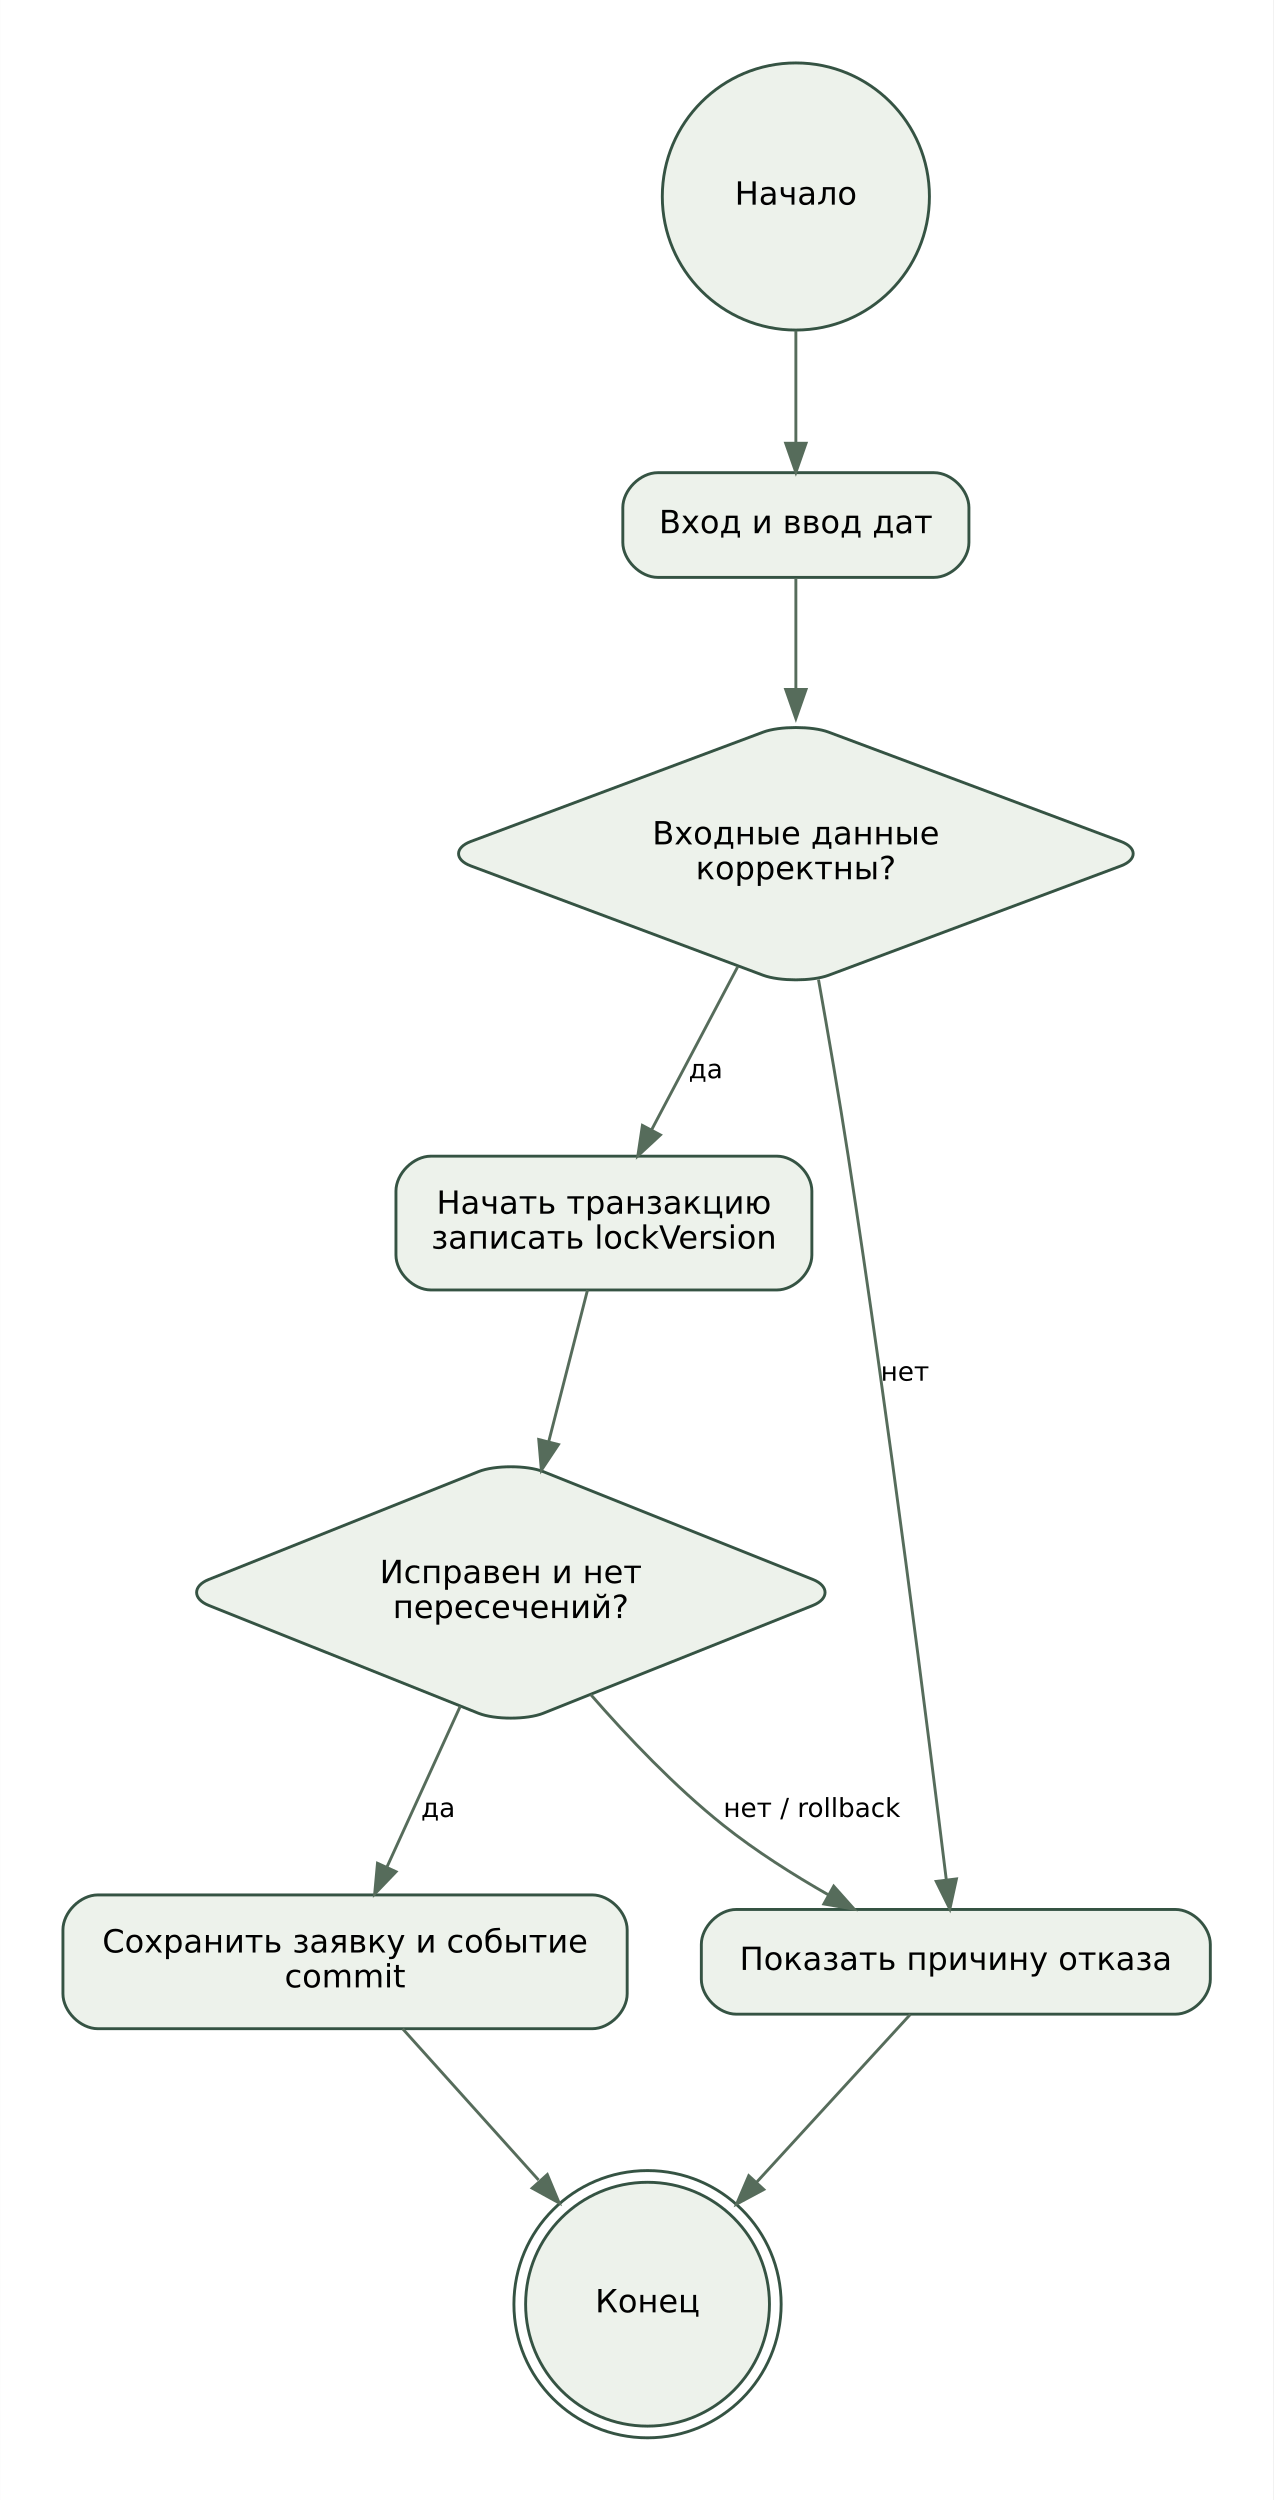
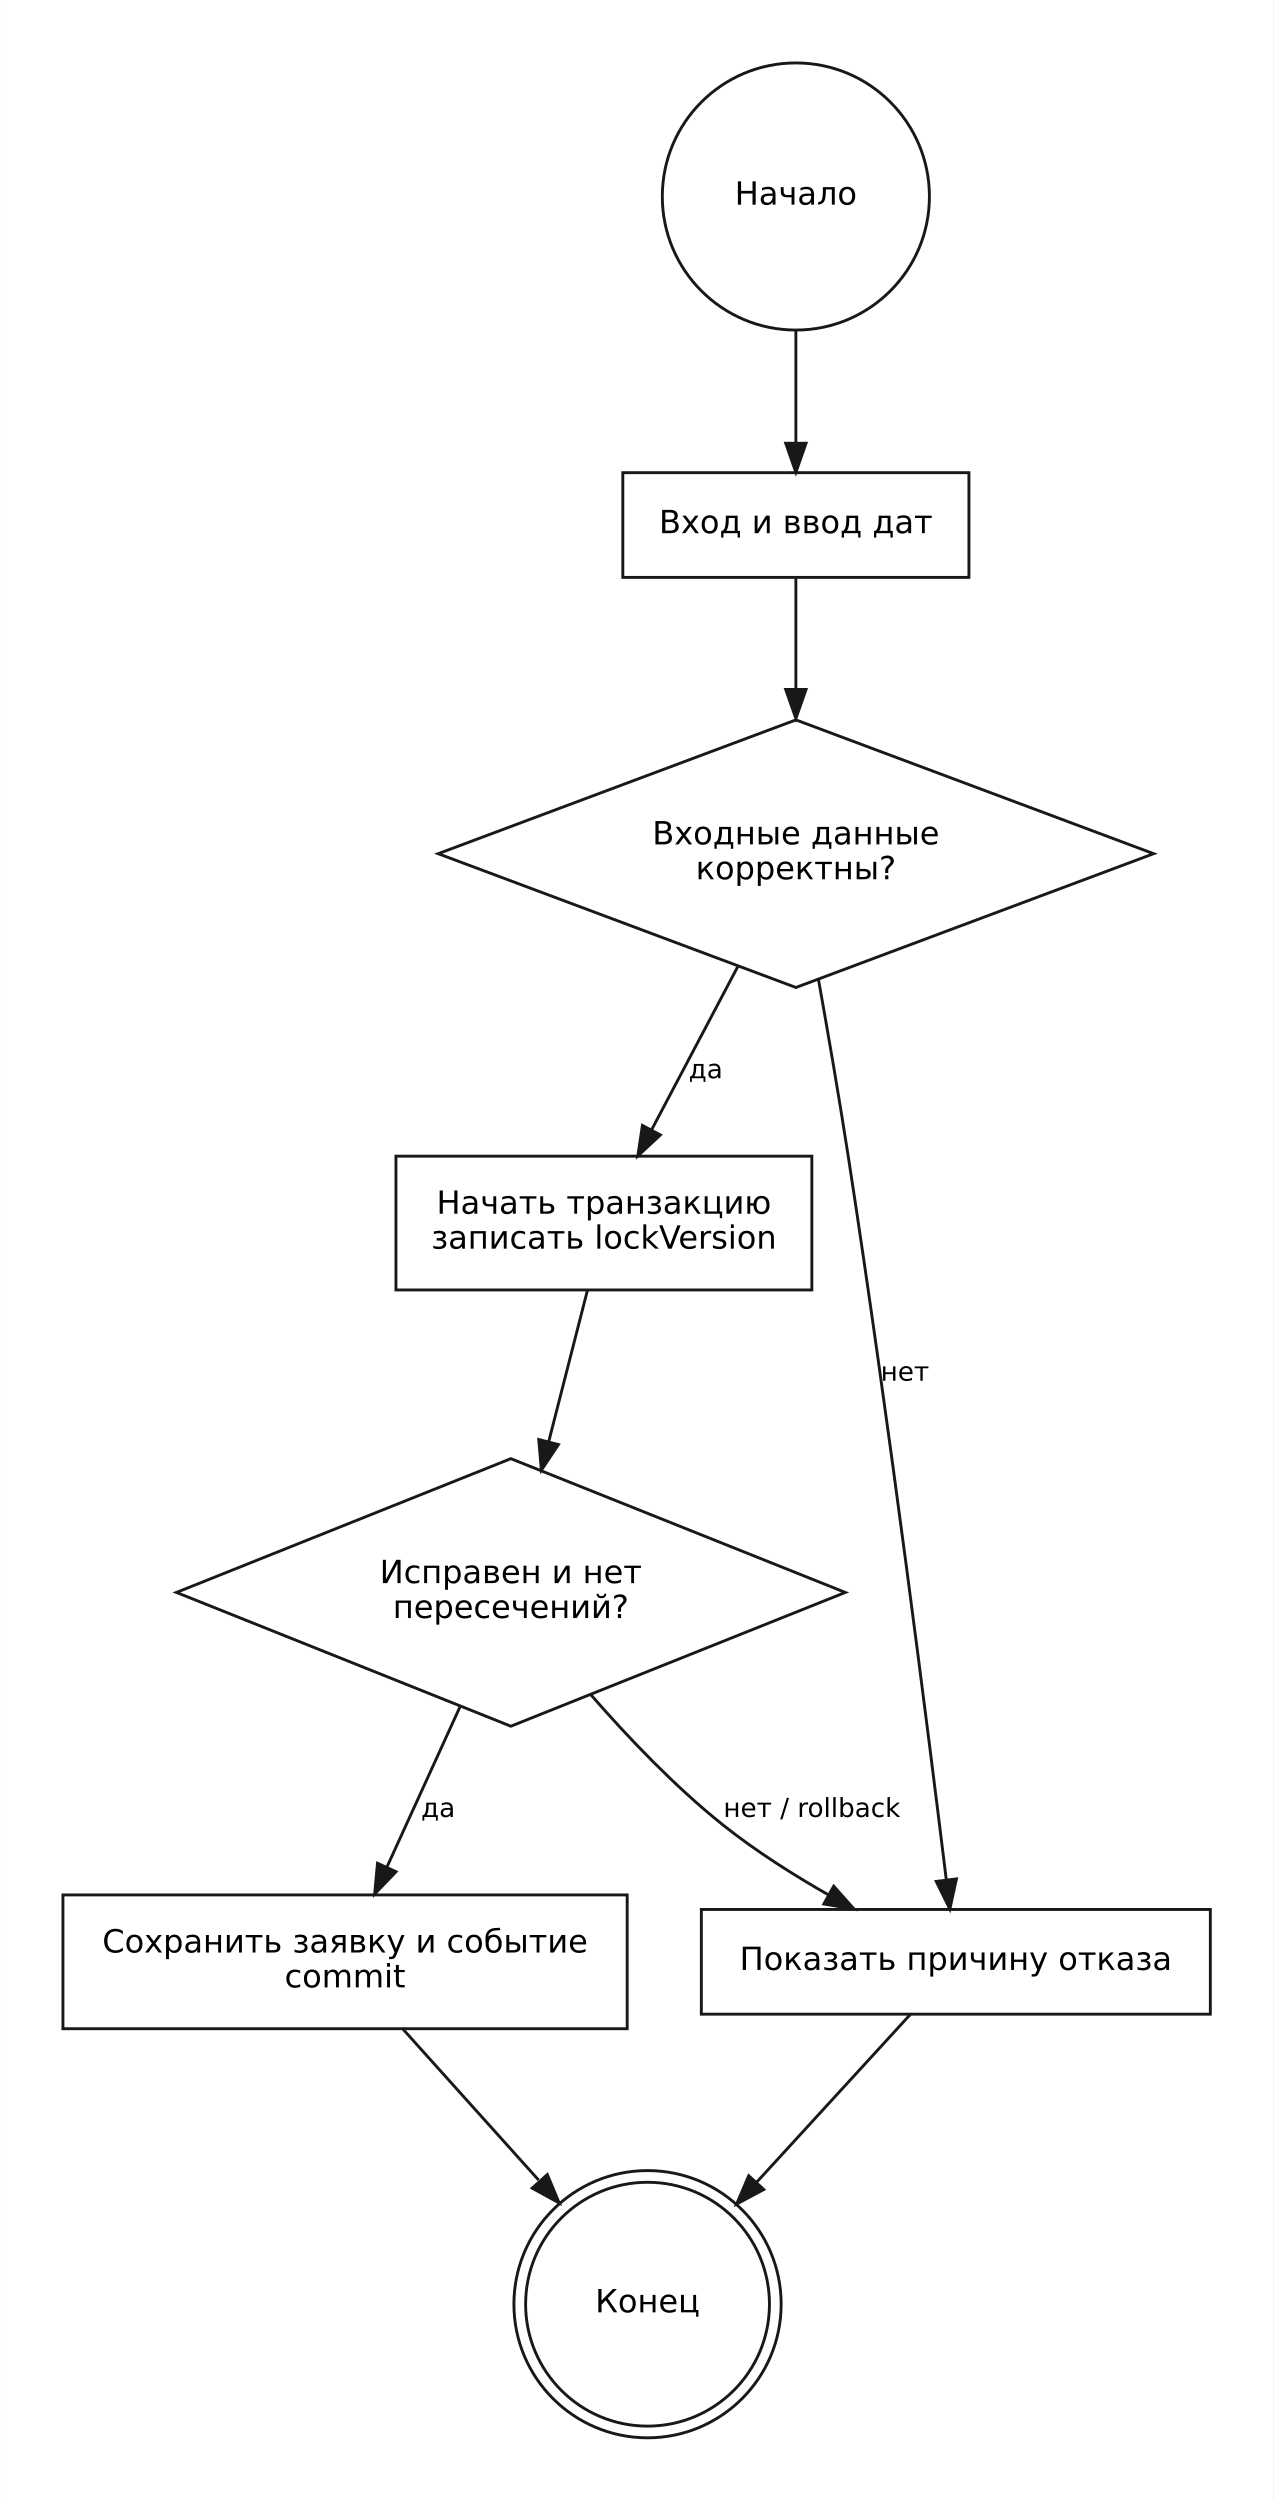
<svg xmlns="http://www.w3.org/2000/svg" width="438pt" height="860pt" viewBox="0.00 0.00 437.70 859.56">
  <g id="graph0" class="graph" transform="scale(1 1) rotate(0) translate(21.6 837.96)">
    <polygon fill="white" stroke="transparent" points="-21.6,21.6 -21.6,-837.96 416.1,-837.96 416.1,21.6 -21.6,21.6" />
    <g id="node1" class="node">
-       <ellipse fill="#edf2eb" stroke="#355343" cx="252" cy="-770.4" rx="45.92" ry="45.92" />
+       <ellipse fill="white" stroke="#181818" cx="252" cy="-770.4" rx="45.92" ry="45.92" />
      <text text-anchor="middle" x="252" y="-767.6" font-family="DejaVu Sans" font-size="11.00">Начало</text>
    </g>
    <g id="node2" class="node">
-       <path fill="#edf2eb" stroke="#355343" d="M299.5,-675.44C299.5,-675.44 204.5,-675.44 204.5,-675.44 198.5,-675.44 192.5,-669.44 192.5,-663.44 192.5,-663.44 192.5,-651.44 192.5,-651.44 192.5,-645.44 198.5,-639.44 204.5,-639.44 204.5,-639.44 299.5,-639.44 299.5,-639.44 305.5,-639.44 311.5,-645.44 311.5,-651.44 311.5,-651.44 311.5,-663.44 311.5,-663.44 311.5,-669.44 305.5,-675.44 299.5,-675.44" />
+       <polygon fill="white" stroke="#181818" points="311.5,-675.44 192.5,-675.44 192.5,-639.44 311.5,-639.44 311.5,-675.44" />
      <text text-anchor="middle" x="252" y="-654.64" font-family="DejaVu Sans" font-size="11.00">Вход и ввод дат</text>
    </g>
    <g id="edge1" class="edge">
-       <path fill="none" stroke="#566c5b" d="M252,-724.27C252,-711.26 252,-697.47 252,-685.89" />
-       <polygon fill="#566c5b" stroke="#566c5b" points="255.5,-685.56 252,-675.56 248.5,-685.56 255.5,-685.56" />
+       <path fill="none" stroke="#181818" d="M252,-724.27C252,-711.26 252,-697.47 252,-685.89" />
+       <polygon fill="#181818" stroke="#181818" points="255.5,-685.56 252,-675.56 248.5,-685.56 255.5,-685.56" />
    </g>
    <g id="node3" class="node">
-       <path fill="#edf2eb" stroke="#355343" d="M240.76,-586.24C240.76,-586.24 140.24,-548.64 140.24,-548.64 134.62,-546.54 134.62,-542.34 140.24,-540.24 140.24,-540.24 240.76,-502.64 240.76,-502.64 246.38,-500.54 257.62,-500.54 263.24,-502.64 263.24,-502.64 363.76,-540.24 363.76,-540.24 369.38,-542.34 369.38,-546.54 363.76,-548.64 363.76,-548.64 263.24,-586.24 263.24,-586.24 257.62,-588.34 246.38,-588.34 240.76,-586.24" />
+       <polygon fill="white" stroke="#181818" points="252,-590.44 129,-544.44 252,-498.44 375,-544.44 252,-590.44" />
      <text text-anchor="middle" x="252" y="-547.64" font-family="DejaVu Sans" font-size="11.00">Входные данные</text>
      <text text-anchor="middle" x="252" y="-535.64" font-family="DejaVu Sans" font-size="11.00">корректны?</text>
    </g>
    <g id="edge2" class="edge">
-       <path fill="none" stroke="#566c5b" d="M252,-639.09C252,-628.69 252,-614.83 252,-600.96" />
-       <polygon fill="#566c5b" stroke="#566c5b" points="255.5,-600.91 252,-590.91 248.5,-600.91 255.5,-600.91" />
+       <path fill="none" stroke="#181818" d="M252,-639.09C252,-628.69 252,-614.83 252,-600.96" />
+       <polygon fill="#181818" stroke="#181818" points="255.5,-600.91 252,-590.91 248.5,-600.91 255.5,-600.91" />
    </g>
    <g id="node4" class="node">
-       <path fill="#edf2eb" stroke="#355343" d="M245.5,-440.44C245.5,-440.44 126.5,-440.44 126.5,-440.44 120.5,-440.44 114.5,-434.44 114.5,-428.44 114.5,-428.44 114.5,-406.44 114.5,-406.44 114.5,-400.44 120.5,-394.44 126.5,-394.44 126.5,-394.44 245.5,-394.44 245.5,-394.44 251.5,-394.44 257.5,-400.44 257.5,-406.44 257.5,-406.44 257.5,-428.44 257.5,-428.44 257.5,-434.44 251.5,-440.44 245.5,-440.44" />
+       <polygon fill="white" stroke="#181818" points="257.5,-440.44 114.5,-440.44 114.5,-394.44 257.5,-394.44 257.5,-440.44" />
      <text text-anchor="middle" x="186" y="-420.64" font-family="DejaVu Sans" font-size="11.00">Начать транзакцию</text>
      <text text-anchor="middle" x="186" y="-408.64" font-family="DejaVu Sans" font-size="11.00">записать lockVersion</text>
    </g>
    <g id="edge3" class="edge">
-       <path fill="none" stroke="#566c5b" d="M232.02,-505.6C222.54,-487.65 211.36,-466.47 202.39,-449.49" />
-       <polygon fill="#566c5b" stroke="#566c5b" points="205.43,-447.74 197.66,-440.53 199.24,-451.01 205.43,-447.74" />
+       <path fill="none" stroke="#181818" d="M232.02,-505.6C222.54,-487.65 211.36,-466.47 202.39,-449.49" />
+       <polygon fill="#181818" stroke="#181818" points="205.43,-447.74 197.66,-440.53 199.24,-451.01 205.43,-447.74" />
      <text text-anchor="middle" x="221" y="-467.24" font-family="DejaVu Sans" font-size="9.00">да</text>
    </g>
    <g id="node7" class="node">
-       <path fill="#edf2eb" stroke="#355343" d="M382.5,-181.44C382.5,-181.44 231.5,-181.44 231.5,-181.44 225.5,-181.44 219.5,-175.44 219.5,-169.44 219.5,-169.44 219.5,-157.44 219.5,-157.44 219.5,-151.44 225.5,-145.44 231.5,-145.44 231.5,-145.44 382.5,-145.44 382.5,-145.44 388.5,-145.44 394.5,-151.44 394.5,-157.44 394.5,-157.44 394.5,-169.44 394.5,-169.44 394.5,-175.44 388.5,-181.44 382.5,-181.44" />
+       <polygon fill="white" stroke="#181818" points="394.5,-181.44 219.5,-181.44 219.5,-145.44 394.5,-145.44 394.5,-181.44" />
      <text text-anchor="middle" x="307" y="-160.64" font-family="DejaVu Sans" font-size="11.00">Показать причину отказа</text>
    </g>
    <g id="edge4" class="edge">
-       <path fill="none" stroke="#566c5b" d="M259.78,-501.16C263.1,-482.56 266.91,-460.44 270,-440.44 284.02,-349.6 297.62,-241.46 303.7,-191.82" />
-       <polygon fill="#566c5b" stroke="#566c5b" points="307.21,-191.94 304.94,-181.59 300.26,-191.09 307.21,-191.94" />
+       <path fill="none" stroke="#181818" d="M259.78,-501.16C263.1,-482.56 266.91,-460.44 270,-440.44 284.02,-349.6 297.62,-241.46 303.7,-191.82" />
+       <polygon fill="#181818" stroke="#181818" points="307.21,-191.94 304.94,-181.59 300.26,-191.09 307.21,-191.94" />
      <text text-anchor="middle" x="289.5" y="-363.24" font-family="DejaVu Sans" font-size="9.00">нет</text>
    </g>
    <g id="node5" class="node">
-       <path fill="#edf2eb" stroke="#355343" d="M142.86,-331.98C142.86,-331.98 50.14,-294.9 50.14,-294.9 44.57,-292.67 44.57,-288.21 50.14,-285.98 50.14,-285.98 142.86,-248.9 142.86,-248.9 148.43,-246.67 159.57,-246.67 165.14,-248.9 165.14,-248.9 257.86,-285.98 257.86,-285.98 263.43,-288.21 263.43,-292.67 257.86,-294.9 257.86,-294.9 165.14,-331.98 165.14,-331.98 159.57,-334.21 148.43,-334.21 142.86,-331.98" />
+       <polygon fill="white" stroke="#181818" points="154,-336.44 39,-290.44 154,-244.44 269,-290.44 154,-336.44" />
      <text text-anchor="middle" x="154" y="-293.64" font-family="DejaVu Sans" font-size="11.00">Исправен и нет</text>
      <text text-anchor="middle" x="154" y="-281.64" font-family="DejaVu Sans" font-size="11.00">пересечений?</text>
    </g>
    <g id="edge5" class="edge">
-       <path fill="none" stroke="#566c5b" d="M180.35,-394.38C176.66,-379.95 171.67,-360.48 167.04,-342.36" />
-       <polygon fill="#566c5b" stroke="#566c5b" points="170.37,-341.29 164.5,-332.47 163.59,-343.02 170.37,-341.29" />
+       <path fill="none" stroke="#181818" d="M180.35,-394.38C176.66,-379.95 171.67,-360.48 167.04,-342.36" />
+       <polygon fill="#181818" stroke="#181818" points="170.37,-341.29 164.5,-332.47 163.59,-343.02 170.37,-341.29" />
    </g>
    <g id="node6" class="node">
-       <path fill="#edf2eb" stroke="#355343" d="M182,-186.44C182,-186.44 12,-186.44 12,-186.44 6,-186.44 0,-180.44 0,-174.44 0,-174.44 0,-152.44 0,-152.44 0,-146.44 6,-140.44 12,-140.44 12,-140.44 182,-140.44 182,-140.44 188,-140.44 194,-146.44 194,-152.44 194,-152.44 194,-174.44 194,-174.44 194,-180.44 188,-186.44 182,-186.44" />
+       <polygon fill="white" stroke="#181818" points="194,-186.44 0,-186.44 0,-140.44 194,-140.44 194,-186.44" />
      <text text-anchor="middle" x="97" y="-166.64" font-family="DejaVu Sans" font-size="11.00">Сохранить заявку и событие</text>
      <text text-anchor="middle" x="97" y="-154.64" font-family="DejaVu Sans" font-size="11.00">commit</text>
    </g>
    <g id="edge6" class="edge">
-       <path fill="none" stroke="#566c5b" d="M136.59,-251.26C128.54,-233.61 119.1,-212.9 111.45,-196.14" />
-       <polygon fill="#566c5b" stroke="#566c5b" points="114.52,-194.42 107.18,-186.77 108.15,-197.32 114.52,-194.42" />
+       <path fill="none" stroke="#181818" d="M136.59,-251.26C128.54,-233.61 119.1,-212.9 111.45,-196.14" />
+       <polygon fill="#181818" stroke="#181818" points="114.52,-194.42 107.18,-186.77 108.15,-197.32 114.52,-194.42" />
      <text text-anchor="middle" x="129" y="-213.24" font-family="DejaVu Sans" font-size="9.00">да</text>
    </g>
    <g id="edge7" class="edge">
-       <path fill="none" stroke="#566c5b" d="M181.44,-255.35C194.35,-240.53 210.5,-223.6 227,-210.44 238.09,-201.6 251.07,-193.37 263.31,-186.39" />
-       <polygon fill="#566c5b" stroke="#566c5b" points="265.01,-189.45 272.06,-181.53 261.62,-183.33 265.01,-189.45" />
+       <path fill="none" stroke="#181818" d="M181.44,-255.35C194.35,-240.53 210.5,-223.6 227,-210.44 238.09,-201.6 251.07,-193.37 263.31,-186.39" />
+       <polygon fill="#181818" stroke="#181818" points="265.01,-189.45 272.06,-181.53 261.62,-183.33 265.01,-189.45" />
      <text text-anchor="middle" x="257.5" y="-213.24" font-family="DejaVu Sans" font-size="9.00">нет / rollback</text>
    </g>
    <g id="node8" class="node">
-       <ellipse fill="#edf2eb" stroke="#355343" cx="201" cy="-45.72" rx="41.92" ry="41.92" />
-       <ellipse fill="none" stroke="#355343" cx="201" cy="-45.72" rx="45.94" ry="45.94" />
+       <ellipse fill="white" stroke="#181818" cx="201" cy="-45.72" rx="41.92" ry="41.92" />
+       <ellipse fill="none" stroke="#181818" cx="201" cy="-45.72" rx="45.94" ry="45.94" />
      <text text-anchor="middle" x="201" y="-42.92" font-family="DejaVu Sans" font-size="11.00">Конец</text>
    </g>
    <g id="edge8" class="edge">
-       <path fill="none" stroke="#566c5b" d="M116.81,-140.4C129.99,-125.73 147.73,-105.99 163.53,-88.42" />
-       <polygon fill="#566c5b" stroke="#566c5b" points="166.54,-90.3 170.62,-80.52 161.34,-85.62 166.54,-90.3" />
+       <path fill="none" stroke="#181818" d="M116.81,-140.4C129.99,-125.73 147.73,-105.99 163.53,-88.42" />
+       <polygon fill="#181818" stroke="#181818" points="166.54,-90.3 170.62,-80.52 161.34,-85.62 166.54,-90.3" />
    </g>
    <g id="edge9" class="edge">
-       <path fill="none" stroke="#566c5b" d="M291.36,-145.36C277.47,-130.2 256.61,-107.43 238.44,-87.59" />
-       <polygon fill="#566c5b" stroke="#566c5b" points="240.96,-85.16 231.62,-80.15 235.8,-89.89 240.96,-85.16" />
+       <path fill="none" stroke="#181818" d="M291.36,-145.36C277.47,-130.2 256.61,-107.43 238.44,-87.59" />
+       <polygon fill="#181818" stroke="#181818" points="240.96,-85.16 231.62,-80.15 235.8,-89.89 240.96,-85.16" />
    </g>
  </g>
</svg>
